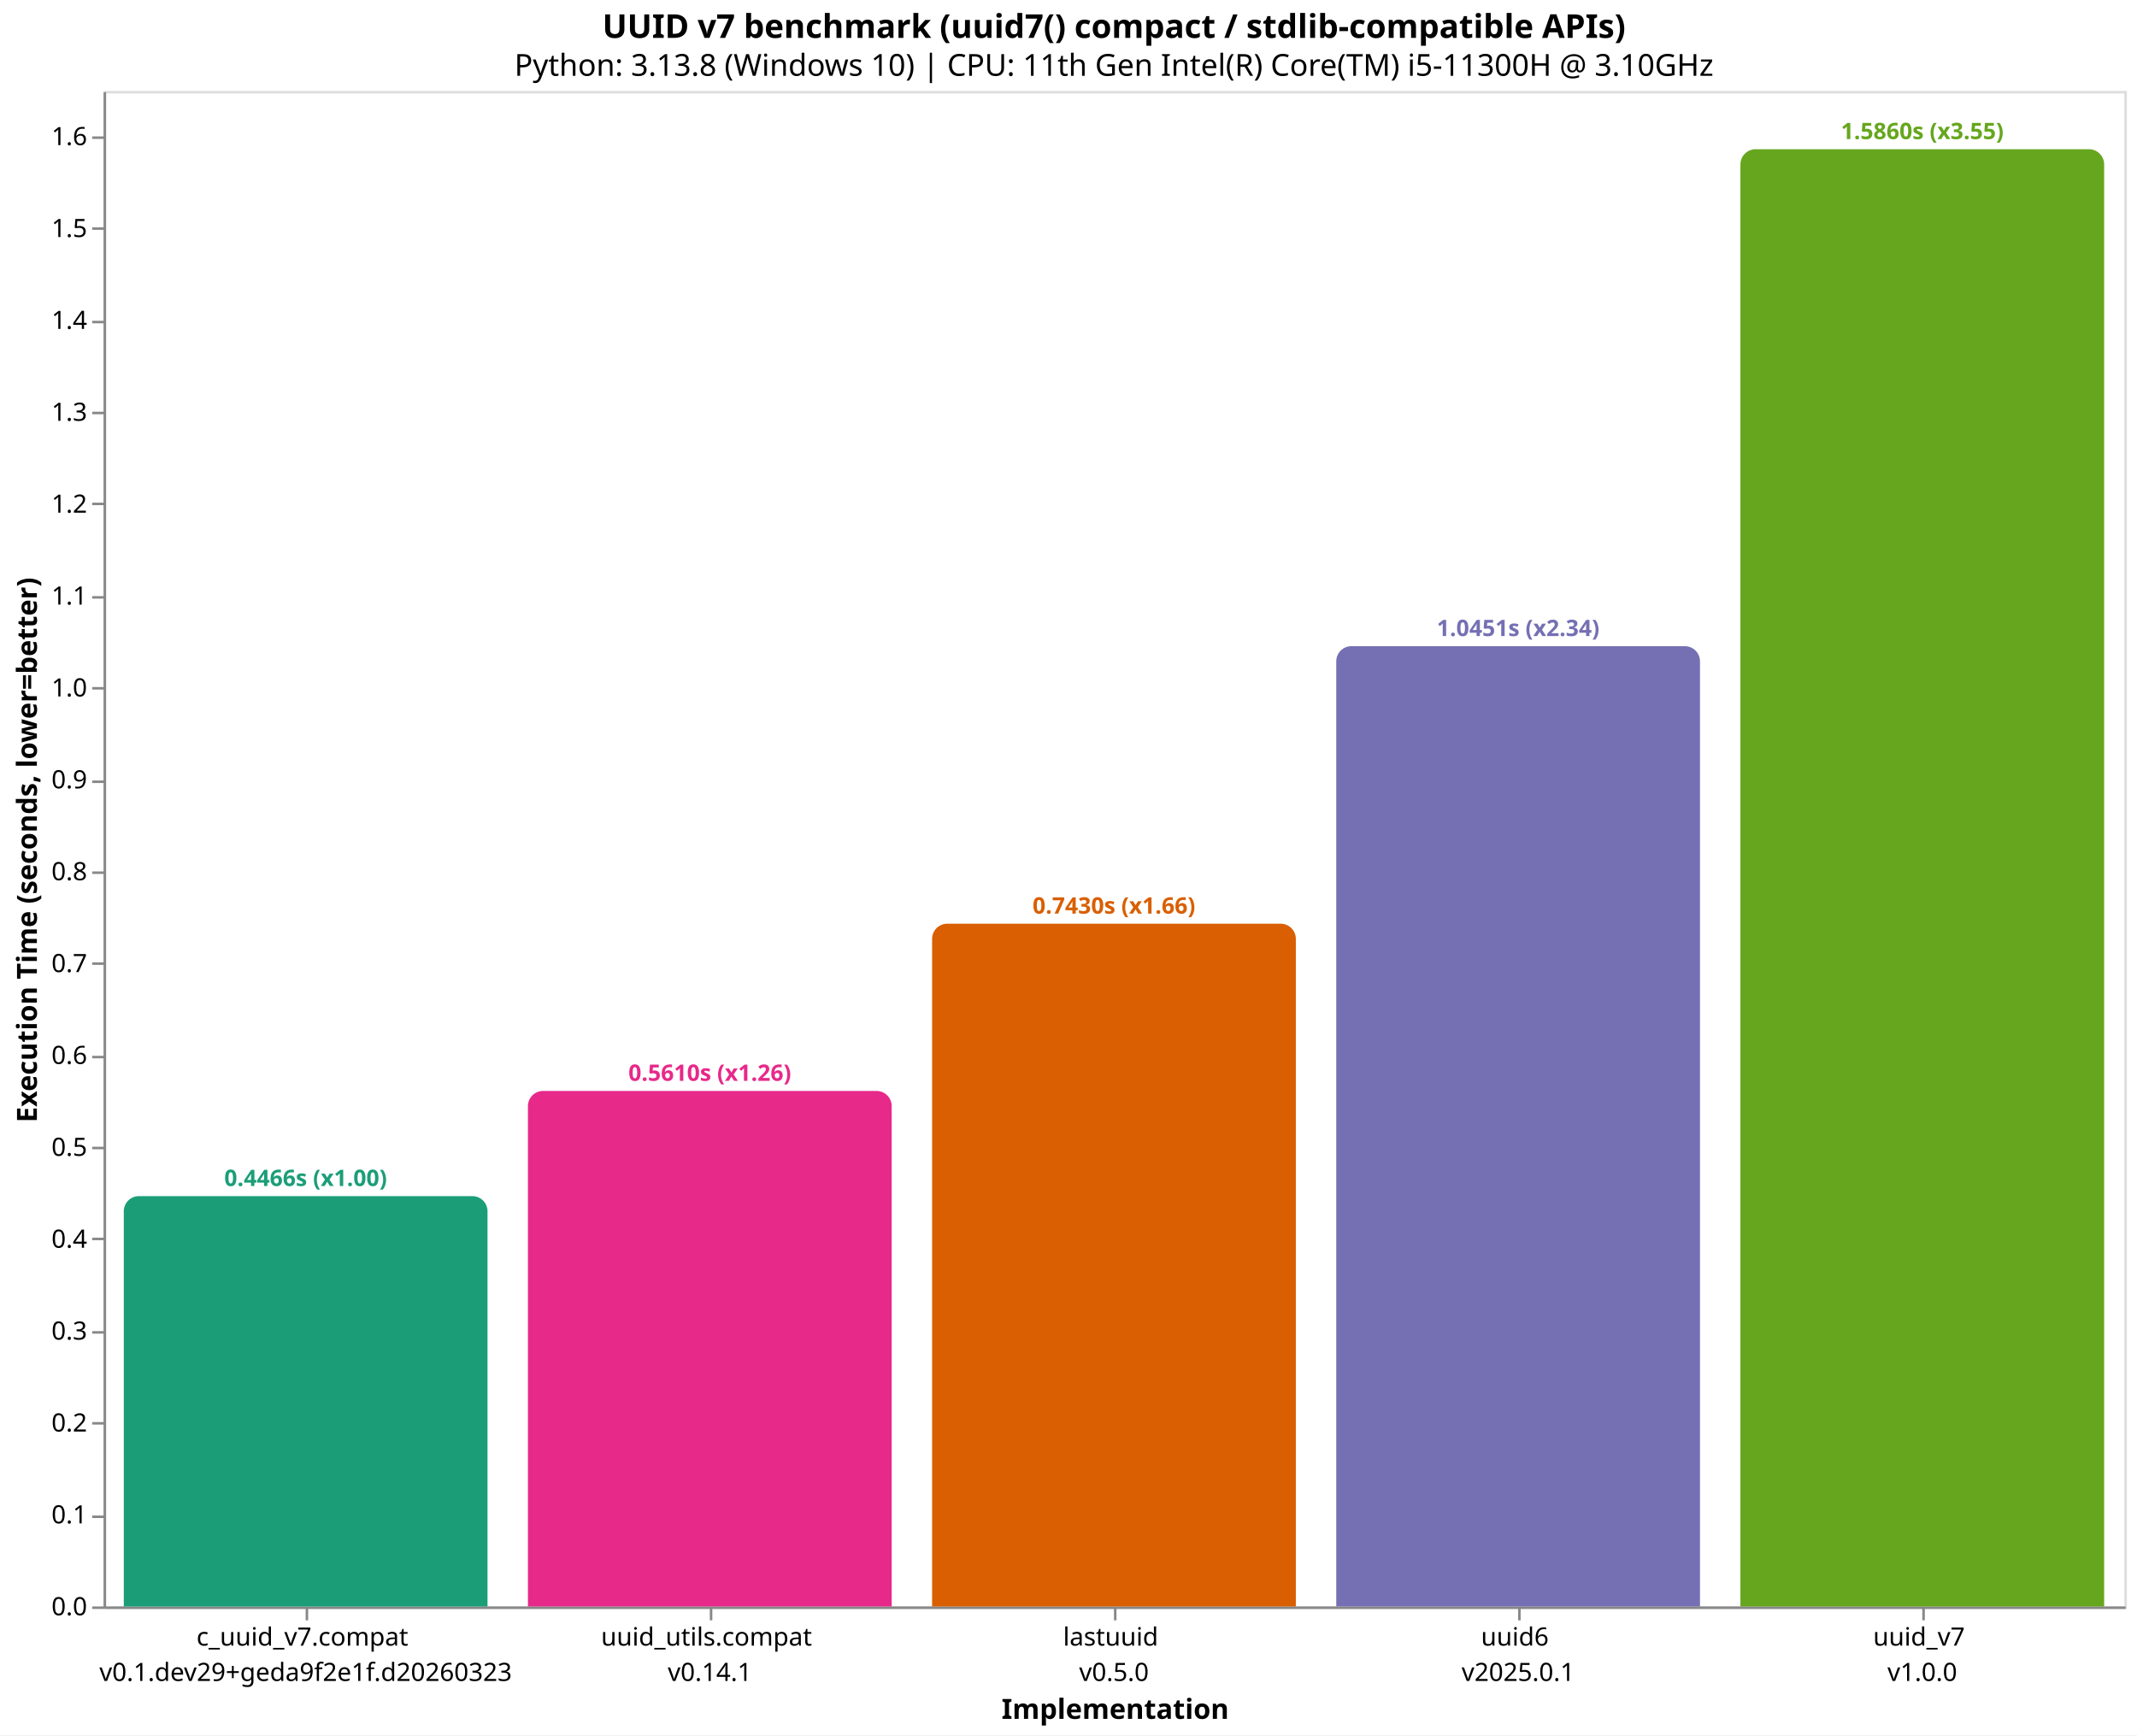
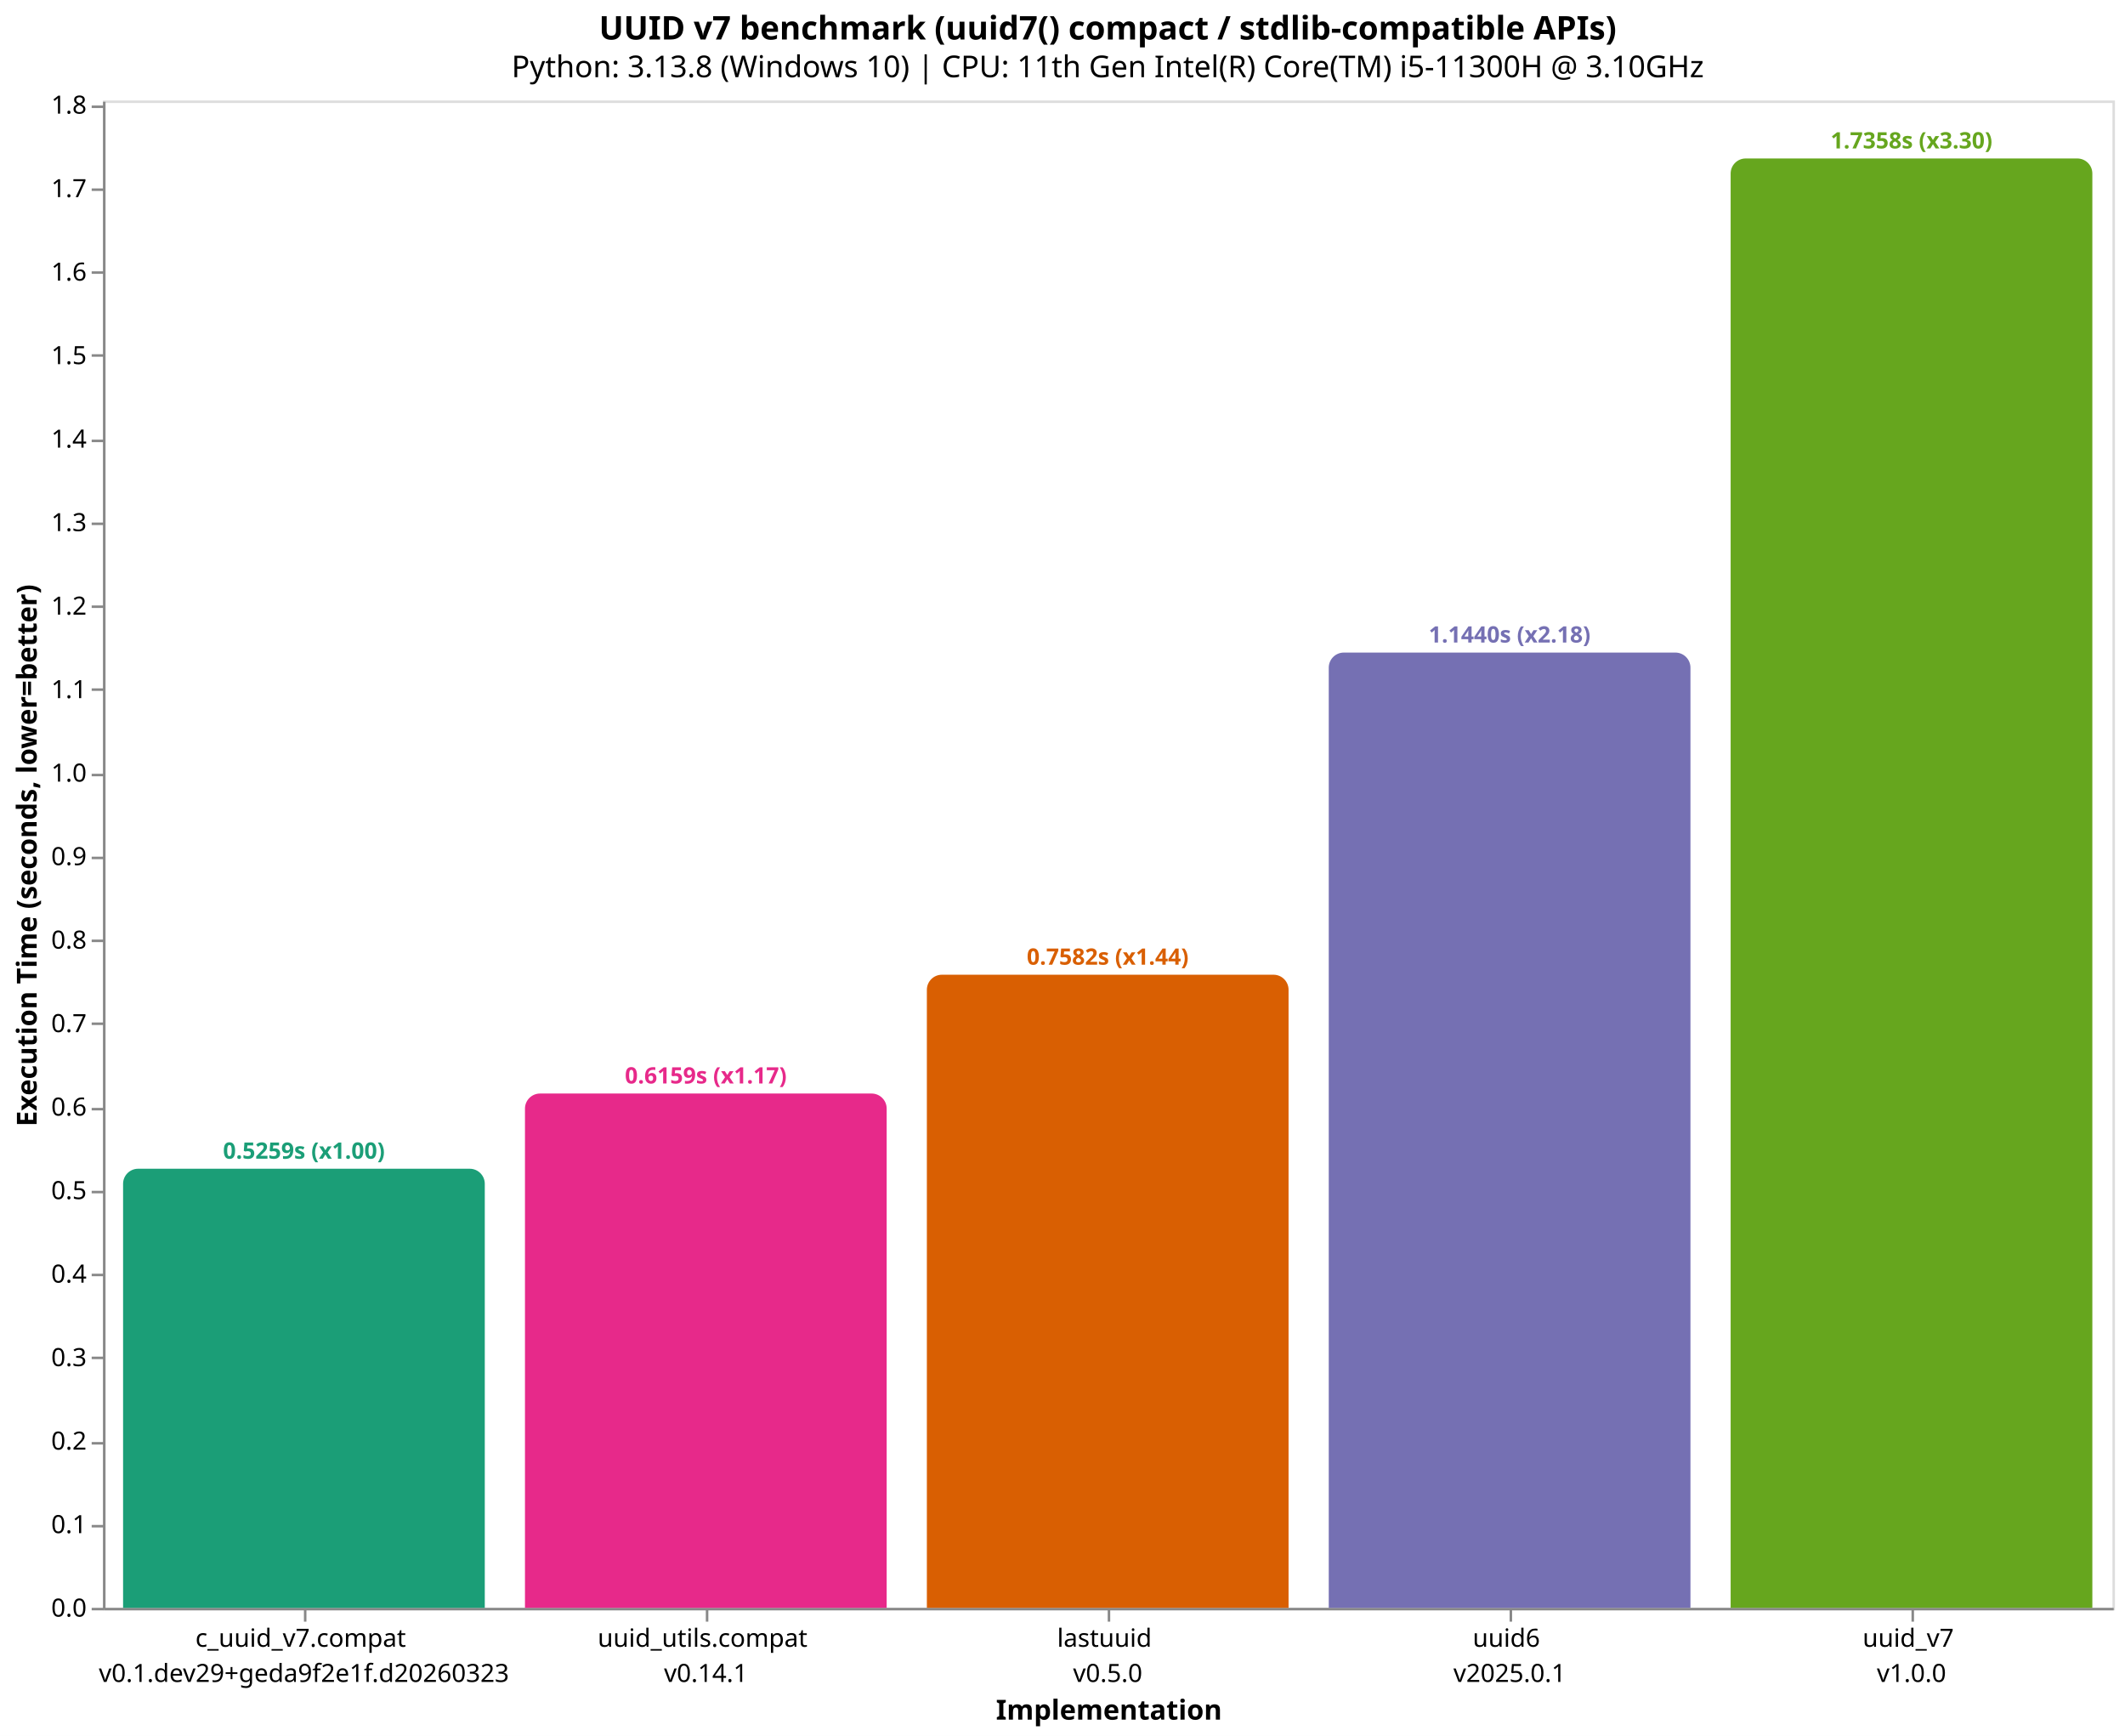
- <svg xmlns="http://www.w3.org/2000/svg" version="1.1" class="marks" width="846" height="687" viewBox="0 0 846 687">
-   <rect width="846" height="687" fill="white" />
-   <g fill="none" stroke-miterlimit="10" transform="translate(41,36)">
+ <svg xmlns="http://www.w3.org/2000/svg" version="1.1" class="marks" width="846" height="691" viewBox="0 0 846 691">
+   <rect width="846" height="691" fill="white" />
+   <g fill="none" stroke-miterlimit="10" transform="translate(41,40)">
    <g class="mark-group role-frame root" role="graphics-object" aria-roledescription="group mark container">
      <g transform="translate(0,0)">
        <path class="background" aria-hidden="true" d="M0.5,0.5h800v600h-800Z" stroke="#ddd" />
        <g>
          <g class="mark-group role-axis" role="graphics-symbol" aria-roledescription="axis" aria-label="X-axis titled 'Implementation' for a discrete scale with 5 values: c_uuid_v7.compat&#10;v0.1.dev29+geda9f2e1f.d20260323, uuid_utils.compat&#10;v0.14.1, lastuuid&#10;v0.5.0, uuid6&#10;v2025.0.1, uuid_v7&#10;v1.0.0">
            <g transform="translate(0.5,600.5)">
              <path class="background" aria-hidden="true" d="M0,0h0v0h0Z" pointer-events="none" />
              <g>
                <g class="mark-rule role-axis-tick" pointer-events="none">
                  <line transform="translate(80,0)" x2="0" y2="5" stroke="#888" stroke-width="1" opacity="1" />
                  <line transform="translate(240,0)" x2="0" y2="5" stroke="#888" stroke-width="1" opacity="1" />
                  <line transform="translate(400,0)" x2="0" y2="5" stroke="#888" stroke-width="1" opacity="1" />
                  <line transform="translate(560,0)" x2="0" y2="5" stroke="#888" stroke-width="1" opacity="1" />
                  <line transform="translate(720,0)" x2="0" y2="5" stroke="#888" stroke-width="1" opacity="1" />
                </g>
                <g class="mark-text role-axis-label" pointer-events="none">
                  <text text-anchor="middle" transform="translate(79.5,15)" font-family="sans-serif" font-size="10px" fill="#000" opacity="1">
                    <tspan>c_uuid_v7.compat</tspan>
                    <tspan x="0" dy="14">v0.1.dev29+geda9f2e1f.d20260323</tspan>
                  </text>
                  <text text-anchor="middle" transform="translate(239.5,15)" font-family="sans-serif" font-size="10px" fill="#000" opacity="1">
                    <tspan>uuid_utils.compat</tspan>
                    <tspan x="0" dy="14">v0.14.1</tspan>
                  </text>
                  <text text-anchor="middle" transform="translate(399.5,15)" font-family="sans-serif" font-size="10px" fill="#000" opacity="1">
                    <tspan>lastuuid</tspan>
                    <tspan x="0" dy="14">v0.5.0</tspan>
                  </text>
                  <text text-anchor="middle" transform="translate(559.5,15)" font-family="sans-serif" font-size="10px" fill="#000" opacity="1">
                    <tspan>uuid6</tspan>
                    <tspan x="0" dy="14">v2025.0.1</tspan>
                  </text>
                  <text text-anchor="middle" transform="translate(719.5,15)" font-family="sans-serif" font-size="10px" fill="#000" opacity="1">
                    <tspan>uuid_v7</tspan>
                    <tspan x="0" dy="14">v1.0.0</tspan>
                  </text>
                </g>
                <g class="mark-rule role-axis-domain" pointer-events="none">
                  <line transform="translate(0,0)" x2="800" y2="0" stroke="#888" stroke-width="1" opacity="1" />
                </g>
                <g class="mark-text role-axis-title" pointer-events="none">
                  <text text-anchor="middle" transform="translate(400,44)" font-family="sans-serif" font-size="11px" font-weight="bold" fill="#000" opacity="1">Implementation</text>
                </g>
              </g>
              <path class="foreground" aria-hidden="true" d="" pointer-events="none" display="none" />
            </g>
          </g>
-           <g class="mark-group role-axis" role="graphics-symbol" aria-roledescription="axis" aria-label="Y-axis titled 'Execution Time (seconds, lower=better)' for a linear scale with values from 0.0 to 1.6">
+           <g class="mark-group role-axis" role="graphics-symbol" aria-roledescription="axis" aria-label="Y-axis titled 'Execution Time (seconds, lower=better)' for a linear scale with values from 0.0 to 1.8">
            <g transform="translate(0.5,0.5)">
              <path class="background" aria-hidden="true" d="M0,0h0v0h0Z" pointer-events="none" />
              <g>
                <g class="mark-rule role-axis-tick" pointer-events="none">
                  <line transform="translate(0,600)" x2="-5" y2="0" stroke="#888" stroke-width="1" opacity="1" />
-                   <line transform="translate(0,564)" x2="-5" y2="0" stroke="#888" stroke-width="1" opacity="1" />
-                   <line transform="translate(0,527)" x2="-5" y2="0" stroke="#888" stroke-width="1" opacity="1" />
-                   <line transform="translate(0,491)" x2="-5" y2="0" stroke="#888" stroke-width="1" opacity="1" />
-                   <line transform="translate(0,454)" x2="-5" y2="0" stroke="#888" stroke-width="1" opacity="1" />
-                   <line transform="translate(0,418)" x2="-5" y2="0" stroke="#888" stroke-width="1" opacity="1" />
-                   <line transform="translate(0,382)" x2="-5" y2="0" stroke="#888" stroke-width="1" opacity="1" />
-                   <line transform="translate(0,345)" x2="-5" y2="0" stroke="#888" stroke-width="1" opacity="1" />
-                   <line transform="translate(0,309)" x2="-5" y2="0" stroke="#888" stroke-width="1" opacity="1" />
-                   <line transform="translate(0,273)" x2="-5" y2="0" stroke="#888" stroke-width="1" opacity="1" />
-                   <line transform="translate(0,236)" x2="-5" y2="0" stroke="#888" stroke-width="1" opacity="1" />
-                   <line transform="translate(0,200)" x2="-5" y2="0" stroke="#888" stroke-width="1" opacity="1" />
-                   <line transform="translate(0,163)" x2="-5" y2="0" stroke="#888" stroke-width="1" opacity="1" />
-                   <line transform="translate(0,127)" x2="-5" y2="0" stroke="#888" stroke-width="1" opacity="1" />
-                   <line transform="translate(0,91)" x2="-5" y2="0" stroke="#888" stroke-width="1" opacity="1" />
-                   <line transform="translate(0,54)" x2="-5" y2="0" stroke="#888" stroke-width="1" opacity="1" />
-                   <line transform="translate(0,18)" x2="-5" y2="0" stroke="#888" stroke-width="1" opacity="1" />
+                   <line transform="translate(0,567)" x2="-5" y2="0" stroke="#888" stroke-width="1" opacity="1" />
+                   <line transform="translate(0,534)" x2="-5" y2="0" stroke="#888" stroke-width="1" opacity="1" />
+                   <line transform="translate(0,500)" x2="-5" y2="0" stroke="#888" stroke-width="1" opacity="1" />
+                   <line transform="translate(0,467)" x2="-5" y2="0" stroke="#888" stroke-width="1" opacity="1" />
+                   <line transform="translate(0,434)" x2="-5" y2="0" stroke="#888" stroke-width="1" opacity="1" />
+                   <line transform="translate(0,401)" x2="-5" y2="0" stroke="#888" stroke-width="1" opacity="1" />
+                   <line transform="translate(0,367)" x2="-5" y2="0" stroke="#888" stroke-width="1" opacity="1" />
+                   <line transform="translate(0,334)" x2="-5" y2="0" stroke="#888" stroke-width="1" opacity="1" />
+                   <line transform="translate(0,301)" x2="-5" y2="0" stroke="#888" stroke-width="1" opacity="1" />
+                   <line transform="translate(0,268)" x2="-5" y2="0" stroke="#888" stroke-width="1" opacity="1" />
+                   <line transform="translate(0,234)" x2="-5" y2="0" stroke="#888" stroke-width="1" opacity="1" />
+                   <line transform="translate(0,201)" x2="-5" y2="0" stroke="#888" stroke-width="1" opacity="1" />
+                   <line transform="translate(0,168)" x2="-5" y2="0" stroke="#888" stroke-width="1" opacity="1" />
+                   <line transform="translate(0,135)" x2="-5" y2="0" stroke="#888" stroke-width="1" opacity="1" />
+                   <line transform="translate(0,101)" x2="-5" y2="0" stroke="#888" stroke-width="1" opacity="1" />
+                   <line transform="translate(0,68)" x2="-5" y2="0" stroke="#888" stroke-width="1" opacity="1" />
+                   <line transform="translate(0,35)" x2="-5" y2="0" stroke="#888" stroke-width="1" opacity="1" />
+                   <line transform="translate(0,2)" x2="-5" y2="0" stroke="#888" stroke-width="1" opacity="1" />
                </g>
                <g class="mark-text role-axis-label" pointer-events="none">
                  <text text-anchor="end" transform="translate(-7,603)" font-family="sans-serif" font-size="10px" fill="#000" opacity="1">0.0</text>
-                   <text text-anchor="end" transform="translate(-7,566.623)" font-family="sans-serif" font-size="10px" fill="#000" opacity="1">0.1</text>
-                   <text text-anchor="end" transform="translate(-7,530.246)" font-family="sans-serif" font-size="10px" fill="#000" opacity="1">0.2</text>
-                   <text text-anchor="end" transform="translate(-7,493.8691)" font-family="sans-serif" font-size="10px" fill="#000" opacity="1">0.3</text>
-                   <text text-anchor="end" transform="translate(-7,457.4921)" font-family="sans-serif" font-size="10px" fill="#000" opacity="1">0.4</text>
-                   <text text-anchor="end" transform="translate(-7,421.1151)" font-family="sans-serif" font-size="10px" fill="#000" opacity="1">0.5</text>
-                   <text text-anchor="end" transform="translate(-7,384.7381)" font-family="sans-serif" font-size="10px" fill="#000" opacity="1">0.6</text>
-                   <text text-anchor="end" transform="translate(-7,348.3611)" font-family="sans-serif" font-size="10px" fill="#000" opacity="1">0.7</text>
-                   <text text-anchor="end" transform="translate(-7,311.9842)" font-family="sans-serif" font-size="10px" fill="#000" opacity="1">0.8</text>
-                   <text text-anchor="end" transform="translate(-7,275.6072)" font-family="sans-serif" font-size="10px" fill="#000" opacity="1">0.9</text>
-                   <text text-anchor="end" transform="translate(-7,239.2302)" font-family="sans-serif" font-size="10px" fill="#000" opacity="1">1.0</text>
-                   <text text-anchor="end" transform="translate(-7,202.8532)" font-family="sans-serif" font-size="10px" fill="#000" opacity="1">1.1</text>
-                   <text text-anchor="end" transform="translate(-7,166.4762)" font-family="sans-serif" font-size="10px" fill="#000" opacity="1">1.2</text>
-                   <text text-anchor="end" transform="translate(-7,130.0993)" font-family="sans-serif" font-size="10px" fill="#000" opacity="1">1.3</text>
-                   <text text-anchor="end" transform="translate(-7,93.72228)" font-family="sans-serif" font-size="10px" fill="#000" opacity="1">1.4</text>
-                   <text text-anchor="end" transform="translate(-7,57.3453)" font-family="sans-serif" font-size="10px" fill="#000" opacity="1">1.5</text>
-                   <text text-anchor="end" transform="translate(-7,20.96832)" font-family="sans-serif" font-size="10px" fill="#000" opacity="1">1.6</text>
+                   <text text-anchor="end" transform="translate(-7,569.7629)" font-family="sans-serif" font-size="10px" fill="#000" opacity="1">0.1</text>
+                   <text text-anchor="end" transform="translate(-7,536.5258)" font-family="sans-serif" font-size="10px" fill="#000" opacity="1">0.2</text>
+                   <text text-anchor="end" transform="translate(-7,503.2887)" font-family="sans-serif" font-size="10px" fill="#000" opacity="1">0.3</text>
+                   <text text-anchor="end" transform="translate(-7,470.0515)" font-family="sans-serif" font-size="10px" fill="#000" opacity="1">0.4</text>
+                   <text text-anchor="end" transform="translate(-7,436.8144)" font-family="sans-serif" font-size="10px" fill="#000" opacity="1">0.5</text>
+                   <text text-anchor="end" transform="translate(-7,403.5773)" font-family="sans-serif" font-size="10px" fill="#000" opacity="1">0.6</text>
+                   <text text-anchor="end" transform="translate(-7,370.3402)" font-family="sans-serif" font-size="10px" fill="#000" opacity="1">0.7</text>
+                   <text text-anchor="end" transform="translate(-7,337.1031)" font-family="sans-serif" font-size="10px" fill="#000" opacity="1">0.8</text>
+                   <text text-anchor="end" transform="translate(-7,303.866)" font-family="sans-serif" font-size="10px" fill="#000" opacity="1">0.9</text>
+                   <text text-anchor="end" transform="translate(-7,270.6288)" font-family="sans-serif" font-size="10px" fill="#000" opacity="1">1.0</text>
+                   <text text-anchor="end" transform="translate(-7,237.3917)" font-family="sans-serif" font-size="10px" fill="#000" opacity="1">1.1</text>
+                   <text text-anchor="end" transform="translate(-7,204.1546)" font-family="sans-serif" font-size="10px" fill="#000" opacity="1">1.2</text>
+                   <text text-anchor="end" transform="translate(-7,170.9175)" font-family="sans-serif" font-size="10px" fill="#000" opacity="1">1.3</text>
+                   <text text-anchor="end" transform="translate(-7,137.6804)" font-family="sans-serif" font-size="10px" fill="#000" opacity="1">1.4</text>
+                   <text text-anchor="end" transform="translate(-7,104.4433)" font-family="sans-serif" font-size="10px" fill="#000" opacity="1">1.5</text>
+                   <text text-anchor="end" transform="translate(-7,71.20615)" font-family="sans-serif" font-size="10px" fill="#000" opacity="1">1.6</text>
+                   <text text-anchor="end" transform="translate(-7,37.96903)" font-family="sans-serif" font-size="10px" fill="#000" opacity="1">1.7</text>
+                   <text text-anchor="end" transform="translate(-7,4.731914)" font-family="sans-serif" font-size="10px" fill="#000" opacity="1">1.8</text>
                </g>
                <g class="mark-rule role-axis-domain" pointer-events="none">
                  <line transform="translate(0,600)" x2="0" y2="-600" stroke="#888" stroke-width="1" opacity="1" />
                </g>
                <g class="mark-text role-axis-title" pointer-events="none">
                  <text text-anchor="middle" transform="translate(-24.90137,300) rotate(-90) translate(0,-2)" font-family="sans-serif" font-size="11px" font-weight="bold" fill="#000" opacity="1">Execution Time (seconds, lower=better)</text>
                </g>
              </g>
              <path class="foreground" aria-hidden="true" d="" pointer-events="none" display="none" />
            </g>
          </g>
          <g class="mark-group role-scope" role="graphics-object" aria-roledescription="group mark container">
-             <g transform="translate(8,437.546)">
-               <path class="background" aria-hidden="true" d="M6,0L138,0C141.311,0,144,2.689,144,6L144,162.454C144,162.454,144,162.454,144,162.454L0,162.454C0,162.454,0,162.454,0,162.454L0,6C0,2.689,2.689,0,6,0Z" />
+             <g transform="translate(8,425.2159)">
+               <path class="background" aria-hidden="true" d="M6,0L138,0C141.311,0,144,2.689,144,6L144,174.784C144,174.784,144,174.784,144,174.784L0,174.784C0,174.784,0,174.784,0,174.784L0,6C0,2.689,2.689,0,6,0Z" />
              <g clip-path="url(#clip7)">
                <g class="mark-group role-scope" role="graphics-object" aria-roledescription="group mark container">
-                   <g transform="translate(0,-437.546)">
-                     <path class="background" aria-hidden="true" d="M0,0h144v0h-144Z" />
-                     <g>
-                       <g class="mark-rect role-mark layer_0_marks" role="graphics-object" aria-roledescription="rect mark container">
-                         <path aria-label="Implementation: c_uuid_v7.compat&#10;v0.1.dev29+geda9f2e1f.d20260323; Execution Time (seconds, lower=better): 0.446584599999; implementation: c_uuid_v7.compat; Execution Time (s): 0.4466; Slowdown: 1.00" role="graphics-symbol" aria-roledescription="bar" d="M0,437.546h144v162.454h-144Z" fill="#1b9e77" />
-                       </g>
-                     </g>
-                     <path class="foreground" aria-hidden="true" d="" display="none" />
-                   </g>
-                 </g>
-               </g>
-               <path class="foreground" aria-hidden="true" d="" display="none" />
-             </g>
-             <g transform="translate(168,395.909)">
-               <path class="background" aria-hidden="true" d="M6,0L138,0C141.311,0,144,2.689,144,6L144,204.091C144,204.091,144,204.091,144,204.091L0,204.091C0,204.091,0,204.091,0,204.091L0,6C0,2.689,2.689,0,6,0Z" />
+                   <g transform="translate(0,-425.2159)">
+                     <path class="background" aria-hidden="true" d="M0,0h144v0h-144Z" />
+                     <g>
+                       <g class="mark-rect role-mark layer_0_marks" role="graphics-object" aria-roledescription="rect mark container">
+                         <path aria-label="Implementation: c_uuid_v7.compat&#10;v0.1.dev29+geda9f2e1f.d20260323; Execution Time (seconds, lower=better): 0.5258703; implementation: c_uuid_v7.compat; Execution Time (s): 0.5259; Slowdown: 1.00" role="graphics-symbol" aria-roledescription="bar" d="M0,425.216h144v174.784h-144Z" fill="#1b9e77" />
+                       </g>
+                     </g>
+                     <path class="foreground" aria-hidden="true" d="" display="none" />
+                   </g>
+                 </g>
+               </g>
+               <path class="foreground" aria-hidden="true" d="" display="none" />
+             </g>
+             <g transform="translate(168,395.2808)">
+               <path class="background" aria-hidden="true" d="M6,0L138,0C141.311,0,144,2.689,144,6L144,204.719C144,204.719,144,204.719,144,204.719L0,204.719C0,204.719,0,204.719,0,204.719L0,6C0,2.689,2.689,0,6,0Z" />
              <g clip-path="url(#clip8)">
                <g class="mark-group role-scope" role="graphics-object" aria-roledescription="group mark container">
-                   <g transform="translate(0,-395.909)">
-                     <path class="background" aria-hidden="true" d="M0,0h144v0h-144Z" />
-                     <g>
-                       <g class="mark-rect role-mark layer_0_marks" role="graphics-object" aria-roledescription="rect mark container">
-                         <path aria-label="Implementation: uuid_utils.compat&#10;v0.14.1; Execution Time (seconds, lower=better): 0.5610445; implementation: uuid_utils.compat; Execution Time (s): 0.5610; Slowdown: 1.26" role="graphics-symbol" aria-roledescription="bar" d="M0,395.909h144v204.091h-144Z" fill="#e7298a" />
-                       </g>
-                     </g>
-                     <path class="foreground" aria-hidden="true" d="" display="none" />
-                   </g>
-                 </g>
-               </g>
-               <path class="foreground" aria-hidden="true" d="" display="none" />
-             </g>
-             <g transform="translate(328,329.7042)">
-               <path class="background" aria-hidden="true" d="M6,0L138,0C141.311,0,144,2.689,144,6L144,270.296C144,270.296,144,270.296,144,270.296L0,270.296C0,270.296,0,270.296,0,270.296L0,6C0,2.689,2.689,0,6,0Z" />
+                   <g transform="translate(0,-395.2808)">
+                     <path class="background" aria-hidden="true" d="M0,0h144v0h-144Z" />
+                     <g>
+                       <g class="mark-rect role-mark layer_0_marks" role="graphics-object" aria-roledescription="rect mark container">
+                         <path aria-label="Implementation: uuid_utils.compat&#10;v0.14.1; Execution Time (seconds, lower=better): 0.6159355; implementation: uuid_utils.compat; Execution Time (s): 0.6159; Slowdown: 1.17" role="graphics-symbol" aria-roledescription="bar" d="M0,395.281h144v204.719h-144Z" fill="#e7298a" />
+                       </g>
+                     </g>
+                     <path class="foreground" aria-hidden="true" d="" display="none" />
+                   </g>
+                 </g>
+               </g>
+               <path class="foreground" aria-hidden="true" d="" display="none" />
+             </g>
+             <g transform="translate(328,347.9866)">
+               <path class="background" aria-hidden="true" d="M6,0L138,0C141.311,0,144,2.689,144,6L144,252.013C144,252.013,144,252.013,144,252.013L0,252.013C0,252.013,0,252.013,0,252.013L0,6C0,2.689,2.689,0,6,0Z" />
              <g clip-path="url(#clip9)">
                <g class="mark-group role-scope" role="graphics-object" aria-roledescription="group mark container">
-                   <g transform="translate(0,-329.7042)">
-                     <path class="background" aria-hidden="true" d="M0,0h144v0h-144Z" />
-                     <g>
-                       <g class="mark-rect role-mark layer_0_marks" role="graphics-object" aria-roledescription="rect mark container">
-                         <path aria-label="Implementation: lastuuid&#10;v0.5.0; Execution Time (seconds, lower=better): 0.7430408; implementation: lastuuid; Execution Time (s): 0.7430; Slowdown: 1.66" role="graphics-symbol" aria-roledescription="bar" d="M0,329.704h144v270.296h-144Z" fill="#d95f02" />
-                       </g>
-                     </g>
-                     <path class="foreground" aria-hidden="true" d="" display="none" />
-                   </g>
-                 </g>
-               </g>
-               <path class="foreground" aria-hidden="true" d="" display="none" />
-             </g>
-             <g transform="translate(488,219.8234)">
-               <path class="background" aria-hidden="true" d="M6,0L138,0C141.311,0,144,2.689,144,6L144,380.177C144,380.177,144,380.177,144,380.177L0,380.177C0,380.177,0,380.177,0,380.177L0,6C0,2.689,2.689,0,6,0Z" />
+                   <g transform="translate(0,-347.9866)">
+                     <path class="background" aria-hidden="true" d="M0,0h144v0h-144Z" />
+                     <g>
+                       <g class="mark-rect role-mark layer_0_marks" role="graphics-object" aria-roledescription="rect mark container">
+                         <path aria-label="Implementation: lastuuid&#10;v0.5.0; Execution Time (seconds, lower=better): 0.7582289; implementation: lastuuid; Execution Time (s): 0.7582; Slowdown: 1.44" role="graphics-symbol" aria-roledescription="bar" d="M0,347.987h144v252.013h-144Z" fill="#d95f02" />
+                       </g>
+                     </g>
+                     <path class="foreground" aria-hidden="true" d="" display="none" />
+                   </g>
+                 </g>
+               </g>
+               <path class="foreground" aria-hidden="true" d="" display="none" />
+             </g>
+             <g transform="translate(488,219.757)">
+               <path class="background" aria-hidden="true" d="M6,0L138,0C141.311,0,144,2.689,144,6L144,380.243C144,380.243,144,380.243,144,380.243L0,380.243C0,380.243,0,380.243,0,380.243L0,6C0,2.689,2.689,0,6,0Z" />
              <g clip-path="url(#clip10)">
                <g class="mark-group role-scope" role="graphics-object" aria-roledescription="group mark container">
-                   <g transform="translate(0,-219.8234)">
-                     <path class="background" aria-hidden="true" d="M0,0h144v0h-144Z" />
-                     <g>
-                       <g class="mark-rect role-mark layer_0_marks" role="graphics-object" aria-roledescription="rect mark container">
-                         <path aria-label="Implementation: uuid6&#10;v2025.0.1; Execution Time (seconds, lower=better): 1.0451022; implementation: uuid6; Execution Time (s): 1.0451; Slowdown: 2.34" role="graphics-symbol" aria-roledescription="bar" d="M0,219.823h144v380.177h-144Z" fill="#7570b3" />
+                   <g transform="translate(0,-219.757)">
+                     <path class="background" aria-hidden="true" d="M0,0h144v0h-144Z" />
+                     <g>
+                       <g class="mark-rect role-mark layer_0_marks" role="graphics-object" aria-roledescription="rect mark container">
+                         <path aria-label="Implementation: uuid6&#10;v2025.0.1; Execution Time (seconds, lower=better): 1.1440312; implementation: uuid6; Execution Time (s): 1.1440; Slowdown: 2.18" role="graphics-symbol" aria-roledescription="bar" d="M0,219.757h144v380.243h-144Z" fill="#7570b3" />
                      </g>
                    </g>
                    <path class="foreground" aria-hidden="true" d="" display="none" />
                  </g>
                </g>
              </g>
              <path class="foreground" aria-hidden="true" d="" display="none" />
            </g>
            <g transform="translate(648,23.07692)">
              <path class="background" aria-hidden="true" d="M6,0L138,0C141.311,0,144,2.689,144,6L144,576.923C144,576.923,144,576.923,144,576.923L0,576.923C0,576.923,0,576.923,0,576.923L0,6C0,2.689,2.689,0,6,0Z" />
              <g clip-path="url(#clip11)">
                <g class="mark-group role-scope" role="graphics-object" aria-roledescription="group mark container">
                  <g transform="translate(0,-23.07692)">
                    <path class="background" aria-hidden="true" d="M0,0h144v0h-144Z" />
                    <g>
                      <g class="mark-rect role-mark layer_0_marks" role="graphics-object" aria-roledescription="rect mark container">
-                         <path aria-label="Implementation: uuid_v7&#10;v1.0.0; Execution Time (seconds, lower=better): 1.5859565; implementation: uuid_v7; Execution Time (s): 1.5860; Slowdown: 3.55" role="graphics-symbol" aria-roledescription="bar" d="M0,23.077h144v576.923h-144Z" fill="#66a61e" />
+                         <path aria-label="Implementation: uuid_v7&#10;v1.0.0; Execution Time (seconds, lower=better): 1.7357796; implementation: uuid_v7; Execution Time (s): 1.7358; Slowdown: 3.30" role="graphics-symbol" aria-roledescription="bar" d="M0,23.077h144v576.923h-144Z" fill="#66a61e" />
                      </g>
                    </g>
                    <path class="foreground" aria-hidden="true" d="" display="none" />
                  </g>
                </g>
              </g>
              <path class="foreground" aria-hidden="true" d="" display="none" />
            </g>
          </g>
          <g class="mark-text role-mark layer_1_marks" role="graphics-object" aria-roledescription="text mark container">
-             <text aria-label="Implementation: c_uuid_v7.compat&#10;v0.1.dev29+geda9f2e1f.d20260323; Execution Time (seconds, lower=better): 0.446584599999; implementation: c_uuid_v7.compat; label: 0.4466s (x1.00); Execution Time (s): 0.4466; Slowdown: 1.00" role="graphics-symbol" aria-roledescription="text mark" text-anchor="middle" transform="translate(80,433.546)" font-family="sans-serif" font-size="9px" font-weight="bold" fill="#1b9e77">0.4466s (x1.00)</text>
-             <text aria-label="Implementation: uuid_utils.compat&#10;v0.14.1; Execution Time (seconds, lower=better): 0.5610445; implementation: uuid_utils.compat; label: 0.5610s (x1.26); Execution Time (s): 0.5610; Slowdown: 1.26" role="graphics-symbol" aria-roledescription="text mark" text-anchor="middle" transform="translate(240,391.909)" font-family="sans-serif" font-size="9px" font-weight="bold" fill="#e7298a">0.5610s (x1.26)</text>
-             <text aria-label="Implementation: lastuuid&#10;v0.5.0; Execution Time (seconds, lower=better): 0.7430408; implementation: lastuuid; label: 0.7430s (x1.66); Execution Time (s): 0.7430; Slowdown: 1.66" role="graphics-symbol" aria-roledescription="text mark" text-anchor="middle" transform="translate(400,325.7042)" font-family="sans-serif" font-size="9px" font-weight="bold" fill="#d95f02">0.7430s (x1.66)</text>
-             <text aria-label="Implementation: uuid6&#10;v2025.0.1; Execution Time (seconds, lower=better): 1.0451022; implementation: uuid6; label: 1.0451s (x2.34); Execution Time (s): 1.0451; Slowdown: 2.34" role="graphics-symbol" aria-roledescription="text mark" text-anchor="middle" transform="translate(560,215.8234)" font-family="sans-serif" font-size="9px" font-weight="bold" fill="#7570b3">1.0451s (x2.34)</text>
-             <text aria-label="Implementation: uuid_v7&#10;v1.0.0; Execution Time (seconds, lower=better): 1.5859565; implementation: uuid_v7; label: 1.5860s (x3.55); Execution Time (s): 1.5860; Slowdown: 3.55" role="graphics-symbol" aria-roledescription="text mark" text-anchor="middle" transform="translate(720,19.07692)" font-family="sans-serif" font-size="9px" font-weight="bold" fill="#66a61e">1.5860s (x3.55)</text>
+             <text aria-label="Implementation: c_uuid_v7.compat&#10;v0.1.dev29+geda9f2e1f.d20260323; Execution Time (seconds, lower=better): 0.5258703; implementation: c_uuid_v7.compat; label: 0.5259s (x1.00); Execution Time (s): 0.5259; Slowdown: 1.00" role="graphics-symbol" aria-roledescription="text mark" text-anchor="middle" transform="translate(80,421.2159)" font-family="sans-serif" font-size="9px" font-weight="bold" fill="#1b9e77">0.5259s (x1.00)</text>
+             <text aria-label="Implementation: uuid_utils.compat&#10;v0.14.1; Execution Time (seconds, lower=better): 0.6159355; implementation: uuid_utils.compat; label: 0.6159s (x1.17); Execution Time (s): 0.6159; Slowdown: 1.17" role="graphics-symbol" aria-roledescription="text mark" text-anchor="middle" transform="translate(240,391.2808)" font-family="sans-serif" font-size="9px" font-weight="bold" fill="#e7298a">0.6159s (x1.17)</text>
+             <text aria-label="Implementation: lastuuid&#10;v0.5.0; Execution Time (seconds, lower=better): 0.7582289; implementation: lastuuid; label: 0.7582s (x1.44); Execution Time (s): 0.7582; Slowdown: 1.44" role="graphics-symbol" aria-roledescription="text mark" text-anchor="middle" transform="translate(400,343.9866)" font-family="sans-serif" font-size="9px" font-weight="bold" fill="#d95f02">0.7582s (x1.44)</text>
+             <text aria-label="Implementation: uuid6&#10;v2025.0.1; Execution Time (seconds, lower=better): 1.1440312; implementation: uuid6; label: 1.1440s (x2.18); Execution Time (s): 1.1440; Slowdown: 2.18" role="graphics-symbol" aria-roledescription="text mark" text-anchor="middle" transform="translate(560,215.757)" font-family="sans-serif" font-size="9px" font-weight="bold" fill="#7570b3">1.1440s (x2.18)</text>
+             <text aria-label="Implementation: uuid_v7&#10;v1.0.0; Execution Time (seconds, lower=better): 1.7357796; implementation: uuid_v7; label: 1.7358s (x3.30); Execution Time (s): 1.7358; Slowdown: 3.30" role="graphics-symbol" aria-roledescription="text mark" text-anchor="middle" transform="translate(720,19.07692)" font-family="sans-serif" font-size="9px" font-weight="bold" fill="#66a61e">1.7358s (x3.30)</text>
          </g>
          <g class="mark-group role-title">
-             <g transform="translate(400,-31)">
+             <g transform="translate(400,-34.26809)">
              <path class="background" aria-hidden="true" d="M0,0h0v0h0Z" pointer-events="none" />
              <g>
                <g class="mark-text role-title-text" role="graphics-symbol" aria-roledescription="title" aria-label="Title text 'UUID v7 benchmark (uuid7() compact / stdlib-compatible APIs)'" pointer-events="none">
                  <text text-anchor="middle" transform="translate(0,10)" font-family="sans-serif" font-size="13px" font-weight="bold" fill="#000" opacity="1">UUID v7 benchmark (uuid7() compact / stdlib-compatible APIs)</text>
                </g>
                <g class="mark-text role-title-subtitle" role="graphics-symbol" aria-roledescription="subtitle" aria-label="Subtitle text 'Python: 3.13.8 (Windows 10) | CPU: 11th Gen Intel(R) Core(TM) i5-11300H @ 3.10GHz'" pointer-events="none">
                  <text text-anchor="middle" transform="translate(0,25)" font-family="sans-serif" font-size="12px" fill="#000" opacity="1">Python: 3.13.8 (Windows 10) | CPU: 11th Gen Intel(R) Core(TM) i5-11300H @ 3.10GHz</text>
                </g>
              </g>
              <path class="foreground" aria-hidden="true" d="" pointer-events="none" display="none" />
            </g>
          </g>
        </g>
        <path class="foreground" aria-hidden="true" d="" display="none" />
      </g>
    </g>
  </g>
  <defs>
    <clipPath id="clip7">
-       <path d="M6,0L138,0C141.311,0,144,2.689,144,6L144,162.454C144,162.454,144,162.454,144,162.454L0,162.454C0,162.454,0,162.454,0,162.454L0,6C0,2.689,2.689,0,6,0Z" />
+       <path d="M6,0L138,0C141.311,0,144,2.689,144,6L144,174.784C144,174.784,144,174.784,144,174.784L0,174.784C0,174.784,0,174.784,0,174.784L0,6C0,2.689,2.689,0,6,0Z" />
    </clipPath>
    <clipPath id="clip8">
-       <path d="M6,0L138,0C141.311,0,144,2.689,144,6L144,204.091C144,204.091,144,204.091,144,204.091L0,204.091C0,204.091,0,204.091,0,204.091L0,6C0,2.689,2.689,0,6,0Z" />
+       <path d="M6,0L138,0C141.311,0,144,2.689,144,6L144,204.719C144,204.719,144,204.719,144,204.719L0,204.719C0,204.719,0,204.719,0,204.719L0,6C0,2.689,2.689,0,6,0Z" />
    </clipPath>
    <clipPath id="clip9">
-       <path d="M6,0L138,0C141.311,0,144,2.689,144,6L144,270.296C144,270.296,144,270.296,144,270.296L0,270.296C0,270.296,0,270.296,0,270.296L0,6C0,2.689,2.689,0,6,0Z" />
+       <path d="M6,0L138,0C141.311,0,144,2.689,144,6L144,252.013C144,252.013,144,252.013,144,252.013L0,252.013C0,252.013,0,252.013,0,252.013L0,6C0,2.689,2.689,0,6,0Z" />
    </clipPath>
    <clipPath id="clip10">
-       <path d="M6,0L138,0C141.311,0,144,2.689,144,6L144,380.177C144,380.177,144,380.177,144,380.177L0,380.177C0,380.177,0,380.177,0,380.177L0,6C0,2.689,2.689,0,6,0Z" />
+       <path d="M6,0L138,0C141.311,0,144,2.689,144,6L144,380.243C144,380.243,144,380.243,144,380.243L0,380.243C0,380.243,0,380.243,0,380.243L0,6C0,2.689,2.689,0,6,0Z" />
    </clipPath>
    <clipPath id="clip11">
      <path d="M6,0L138,0C141.311,0,144,2.689,144,6L144,576.923C144,576.923,144,576.923,144,576.923L0,576.923C0,576.923,0,576.923,0,576.923L0,6C0,2.689,2.689,0,6,0Z" />
    </clipPath>
  </defs>
</svg>
